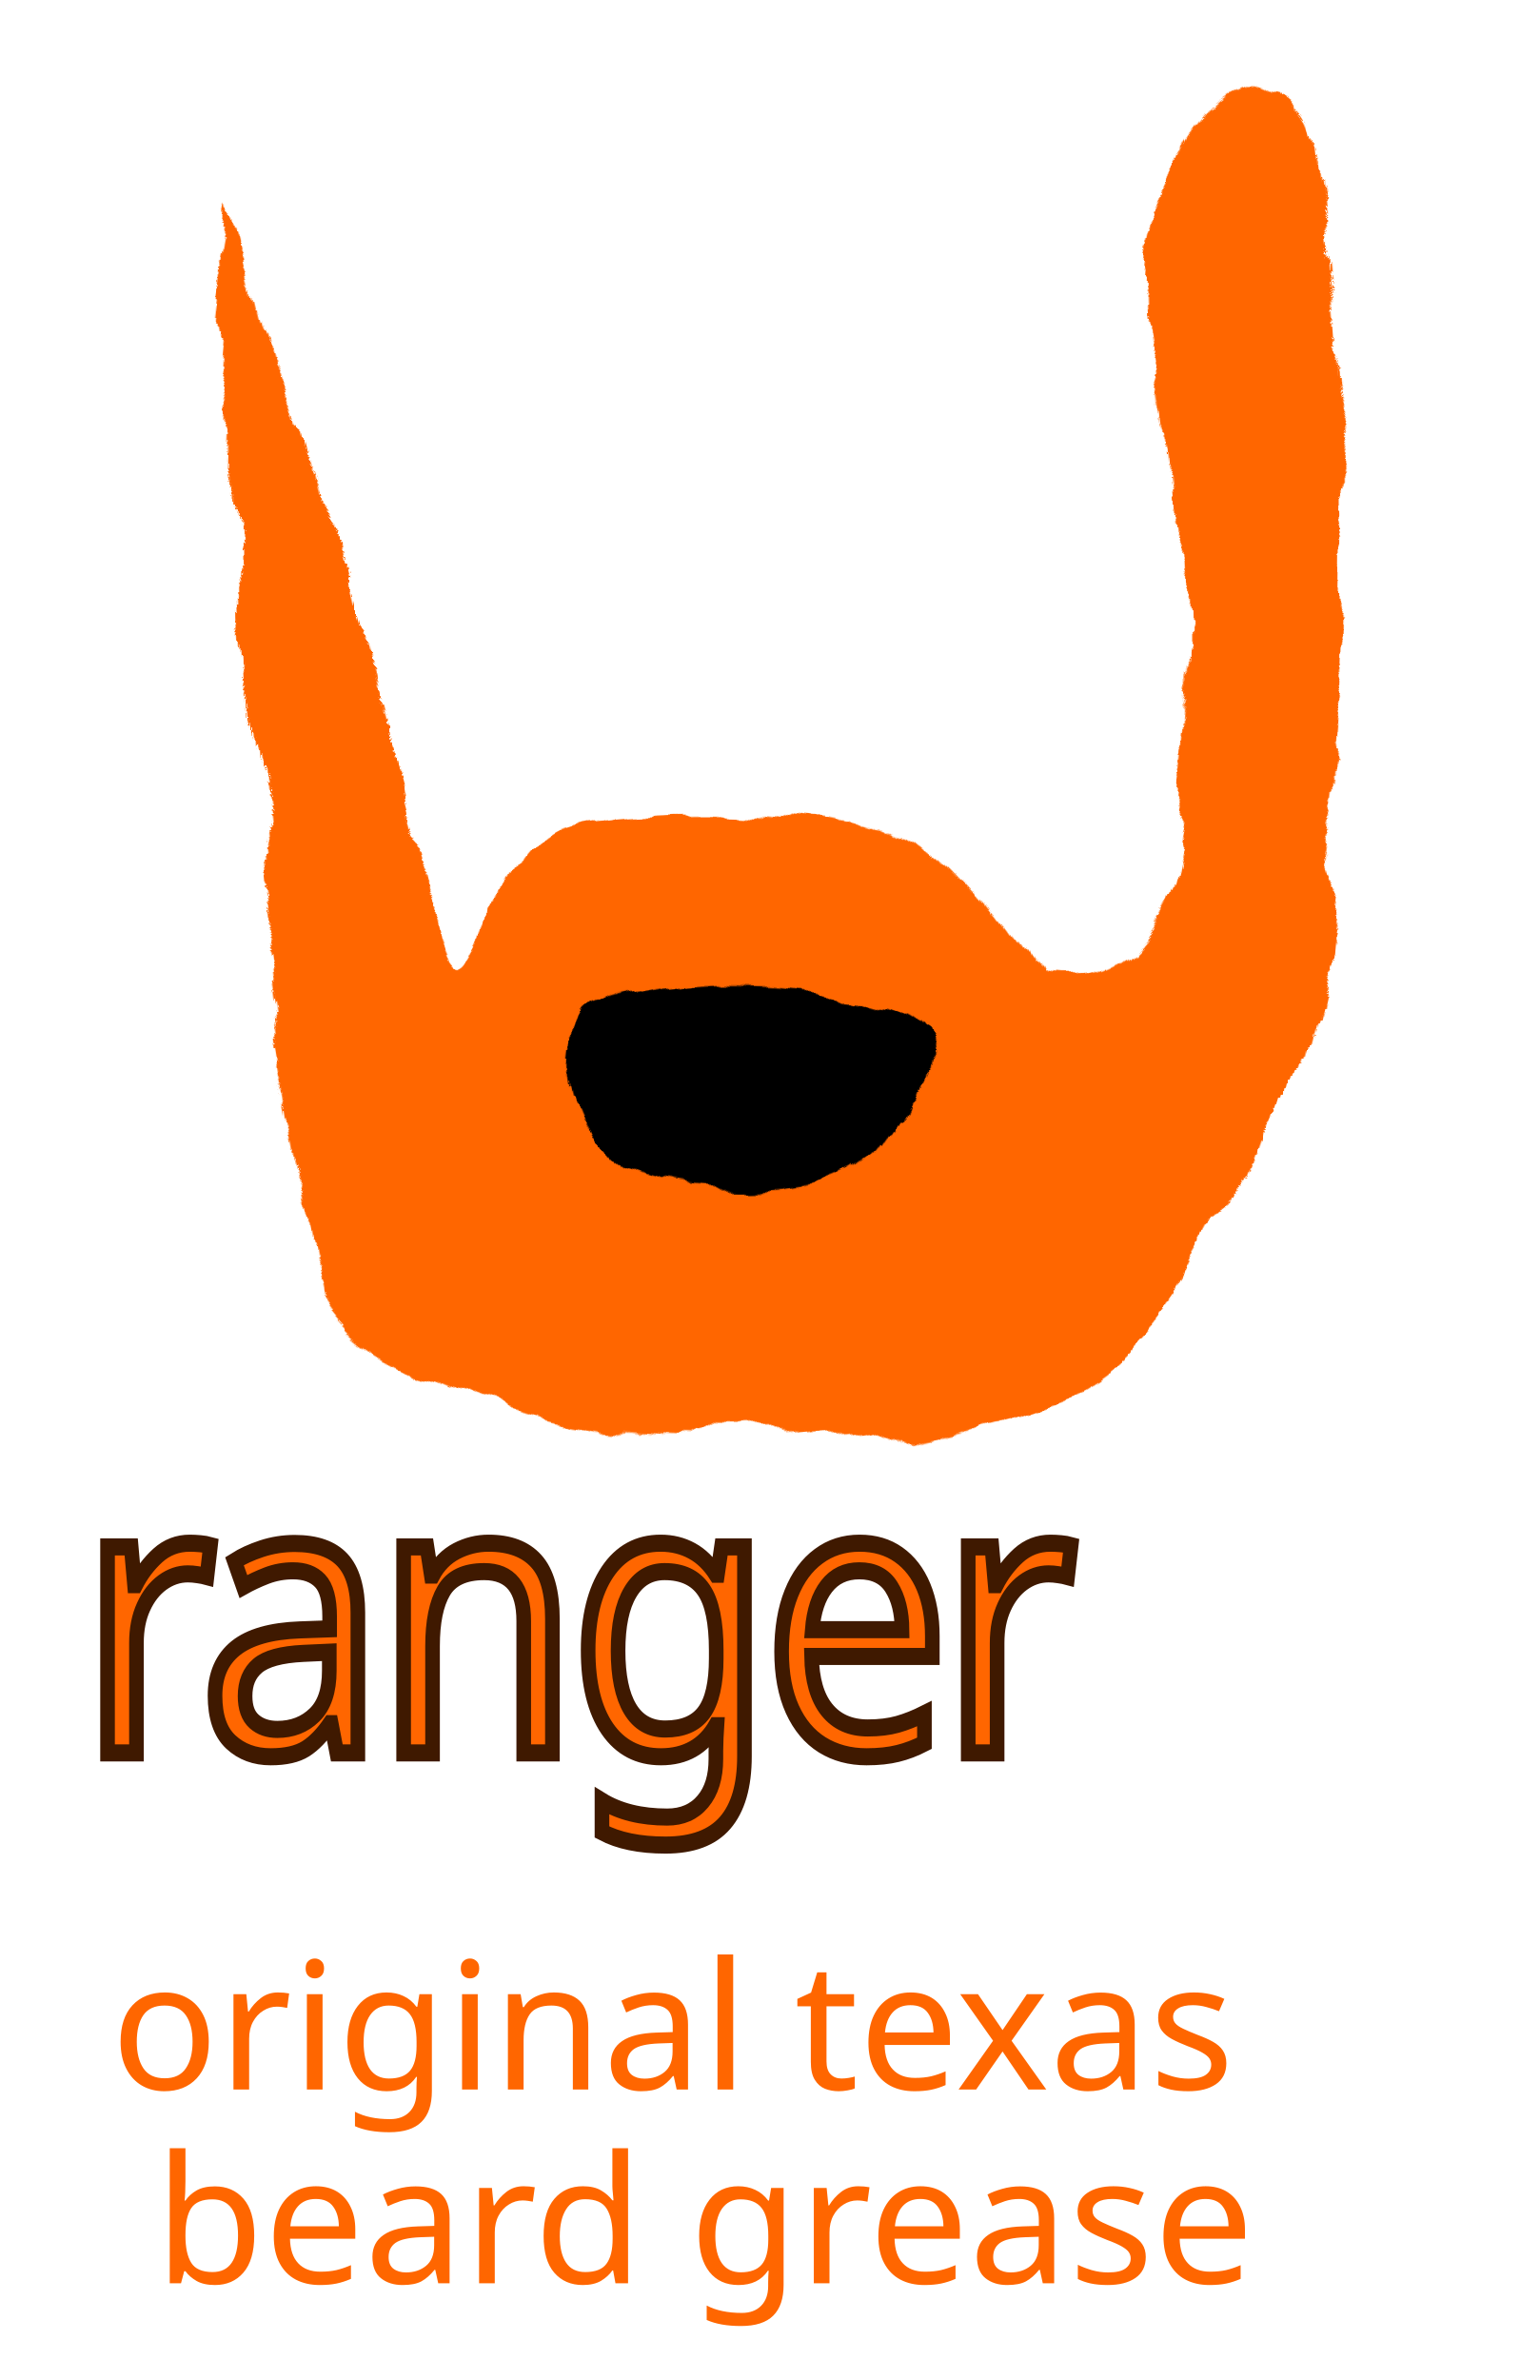
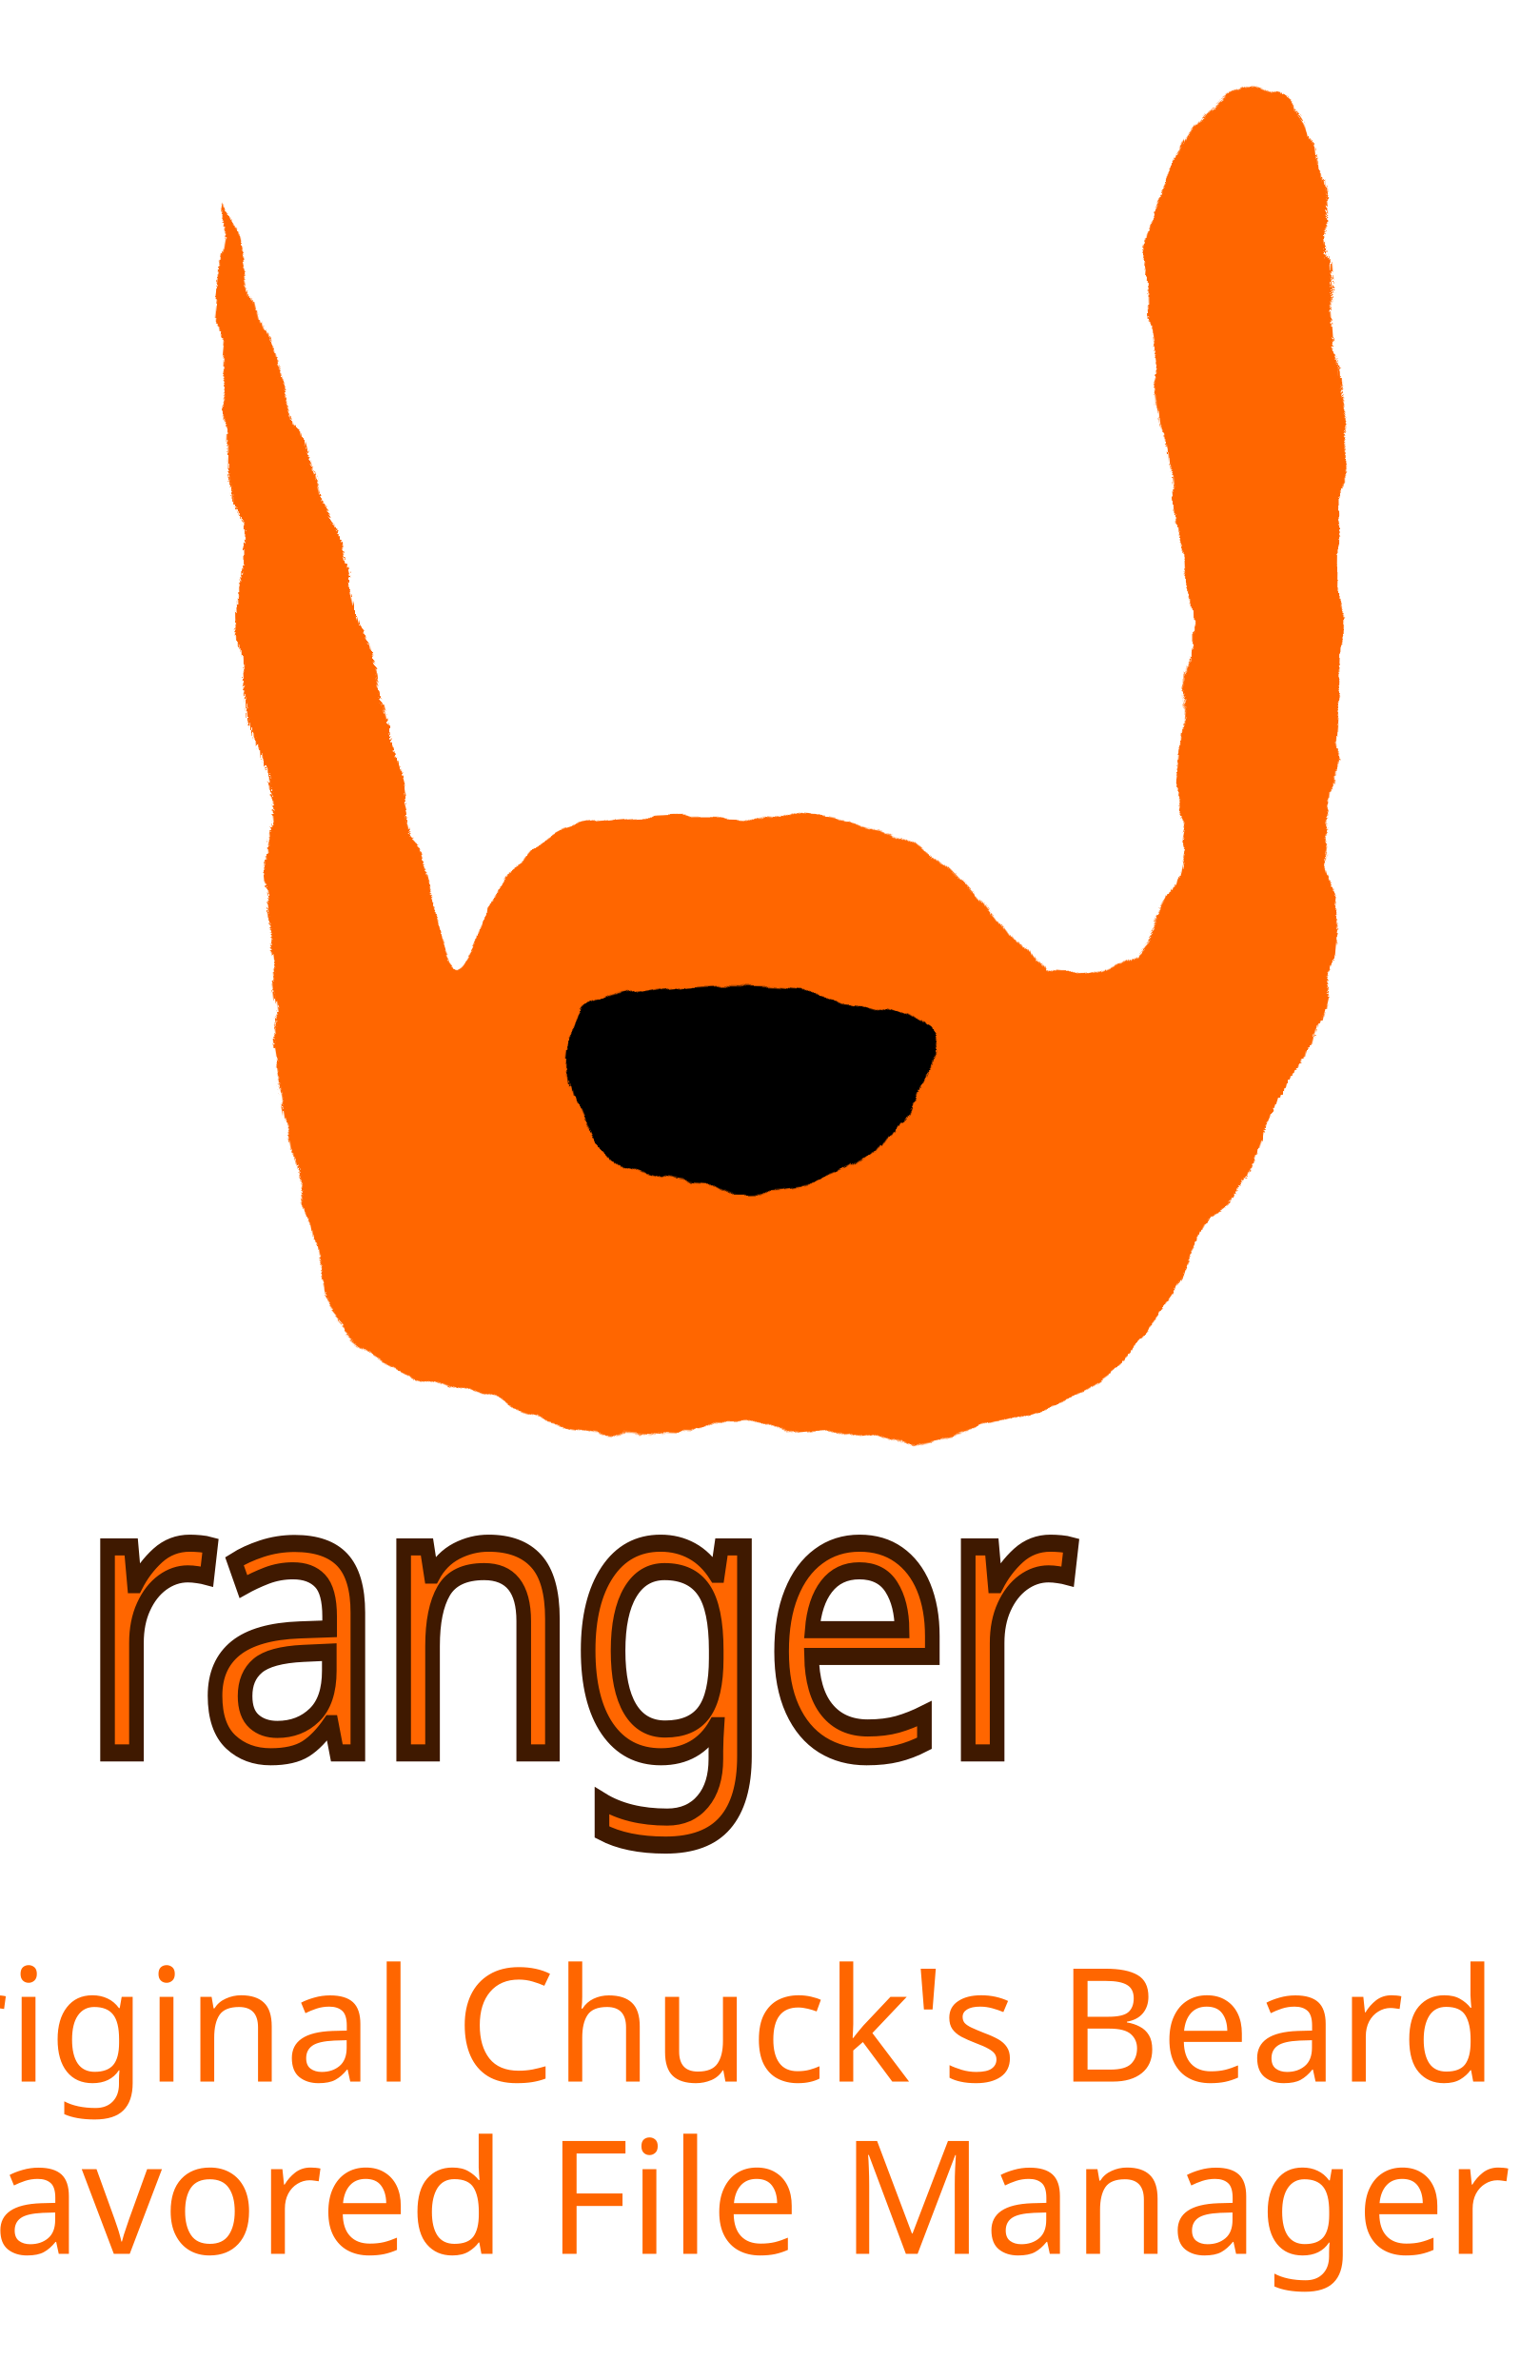
<svg xmlns="http://www.w3.org/2000/svg" width="5.5cm" height="8.5cm" viewBox="0 0 194.882 301.181" id="svg2" version="1.1" style="enable-background:new">
  <defs id="defs4">
    <filter style="color-interpolation-filters:sRGB" id="filter4343">
      <feBlend mode="multiply" in2="BackgroundImage" id="feBlend4345" />
    </filter>
    <filter height="1.4" y="-0.2" width="1.4" x="-0.2" style="color-interpolation-filters:sRGB" id="filter5608">
      <feTurbulence baseFrequency="0.05" numOctaves="7" type="fractalNoise" result="result91" id="feTurbulence5610" />
      <feDisplacementMap scale="6" result="result5" xChannelSelector="R" in="SourceGraphic" in2="result91" id="feDisplacementMap5612" yChannelSelector="A" />
      <feComposite in="SourceGraphic" operator="atop" in2="result5" id="feComposite5614" />
    </filter>
    <filter y="-0.2" height="1.4" style="color-interpolation-filters:sRGB" id="filter6350">
      <feMorphology radius="1" operator="dilate" result="result8" in="SourceGraphic" id="feMorphology6352" />
      <feComposite in2="result8" result="result10" in="SourceGraphic" operator="arithmetic" k1="0.5" k3="0.5" id="feComposite6354" k2="0" k4="0" />
      <feTurbulence result="result11" type="fractalNoise" numOctaves="3" baseFrequency="0.046" id="feTurbulence6356" />
      <feDisplacementMap result="result12" in2="result11" in="result10" xChannelSelector="R" scale="5" id="feDisplacementMap6358" yChannelSelector="A" />
      <feComposite operator="arithmetic" result="result13" in="SourceGraphic" in2="result12" k1="0.25" k2="0.25" k3="0.75" id="feComposite6360" k4="0" />
    </filter>
  </defs>
  <g id="layer1" transform="translate(0,-751.1811)" style="filter:url(#filter4343)">
    <text xml:space="preserve" style="font-style:normal;font-variant:normal;font-weight:normal;font-stretch:normal;font-size:23.157px;line-height:125%;font-family:Ultra;-inkscape-font-specification:Ultra;text-align:start;letter-spacing:0px;word-spacing:0px;writing-mode:lr-tb;text-anchor:start;fill:#ff6600;fill-opacity:1;stroke:#3f1900;stroke-width:2;stroke-linecap:butt;stroke-linejoin:miter;stroke-miterlimit:4;stroke-dasharray:none;stroke-opacity:1" x="10.88" y="900.586" id="text4325" transform="scale(0.9255716,1.080413)">
      <tspan id="tspan4327" x="10.88" y="900.586" style="font-style:normal;font-variant:normal;font-weight:normal;font-stretch:normal;font-size:45px;line-height:125%;font-family:Ultra;-inkscape-font-specification:Ultra;letter-spacing:-1.22px;stroke:#3f1900;stroke-width:2;stroke-miterlimit:4;stroke-dasharray:none;stroke-opacity:1">ranger</tspan>
    </text>
    <g id="g6383" transform="matrix(2.647718,0,0,2.709376,10.6905,-1903.546)">
      <path id="path4321" d="m 59.114,985.642 c 5.211,45.537 -7.382,57.024 -11.97,58.729 -20.087,7.465 -33.876,-0.436 -36.14,-4.801 -1.337,-6.723 -6.943,-34.165 -3.154,-49.823 0,0 6.887,29.107 9.114,34.843 1.589,4.092 1.972,-5.202 6.265,-6.394 2.759,-0.767 11.526,-0.98 15.292,0.468 3.42,1.315 6.398,6.8 6.398,6.8 0,0 11.707,3.808 6.422,-31.119 -1.193,-7.887 7.135,-14.277 7.773,-8.704 z" style="color:#000000;clip-rule:nonzero;display:inline;overflow:visible;visibility:visible;opacity:1;isolation:auto;mix-blend-mode:normal;color-interpolation:sRGB;color-interpolation-filters:linearRGB;solid-color:#000000;solid-opacity:1;fill:#ff6600;fill-opacity:1;fill-rule:nonzero;stroke:none;stroke-width:3;stroke-linecap:butt;stroke-linejoin:miter;stroke-miterlimit:4;stroke-dasharray:none;stroke-dashoffset:0;stroke-opacity:1;filter:url(#filter5608);color-rendering:auto;image-rendering:auto;shape-rendering:auto;text-rendering:auto;enable-background:accumulate" />
      <path id="path4341" d="m 26.395,1035.081 c 2.9,1.674 9.385,1.62 11.402,-0.144 2.017,-1.764 4.103,-6.748 1.518,-8.014 -5.315,-2.119 -14.142,-0.554 -14.863,0.529 -1.886,2.832 -0.05,6.327 1.942,7.63 z" style="color:#000000;clip-rule:nonzero;display:inline;overflow:visible;visibility:visible;opacity:1;isolation:auto;mix-blend-mode:normal;color-interpolation:sRGB;color-interpolation-filters:linearRGB;solid-color:#000000;solid-opacity:1;fill:#000000;fill-opacity:1;fill-rule:nonzero;stroke:none;stroke-width:3;stroke-linecap:butt;stroke-linejoin:miter;stroke-miterlimit:4;stroke-dasharray:none;stroke-dashoffset:0;stroke-opacity:1;filter:url(#filter5608);color-rendering:auto;image-rendering:auto;shape-rendering:auto;text-rendering:auto;enable-background:accumulate" />
    </g>
-     <text xml:space="preserve" style="font-style:normal;font-variant:normal;font-weight:normal;font-stretch:normal;font-size:15.472px;line-height:109%;font-family:'Chica Mono';-inkscape-font-specification:'Chica Mono';text-align:start;letter-spacing:0px;word-spacing:0px;writing-mode:lr-tb;text-anchor:start;fill:#ff6600;fill-opacity:1;stroke:none;stroke-width:1px;stroke-linecap:butt;stroke-linejoin:miter;stroke-opacity:1" x="99.21" y="1015.599" id="text6409">
-       <tspan x="99.21" y="1015.599" style="font-style:normal;font-variant:normal;font-weight:normal;font-stretch:normal;font-size:22.5px;line-height:109%;font-family:Piedra;-inkscape-font-specification:Piedra;text-align:center;letter-spacing:0px;text-anchor:middle" id="tspan6599">original texas</tspan>
-       <tspan x="99.21" y="1040.124" style="font-style:normal;font-variant:normal;font-weight:normal;font-stretch:normal;font-size:22.5px;line-height:109%;font-family:Piedra;-inkscape-font-specification:Piedra;text-align:center;letter-spacing:0px;text-anchor:middle" id="tspan6603">beard grease</tspan>
+     <text xml:space="preserve" style="font-style:normal;font-variant:normal;font-weight:normal;font-stretch:normal;font-size:15.472px;line-height:109%;font-family:'Chica Mono';-inkscape-font-specification:'Chica Mono';text-align:start;letter-spacing:0px;word-spacing:0px;writing-mode:lr-tb;text-anchor:start;fill:#ff6600;fill-opacity:1;stroke:none;stroke-width:1px;stroke-linecap:butt;stroke-linejoin:miter;stroke-opacity:1" x="97.45" y="1014.599" id="text6409">
+       <tspan x="97.45" y="1014.599" style="font-style:normal;font-variant:normal;font-weight:normal;font-stretch:normal;font-size:20px;line-height:109%;font-family:Piedra;-inkscape-font-specification:Piedra;text-align:center;letter-spacing:0px;text-anchor:middle" id="tspan6599">Original Chuck's Beard</tspan>
+       <tspan x="97.45" y="1036.399" style="font-style:normal;font-variant:normal;font-weight:normal;font-stretch:normal;font-size:20px;line-height:109%;font-family:Piedra;-inkscape-font-specification:Piedra;text-align:center;letter-spacing:0px;text-anchor:middle" id="tspan6603">Flavored File Manager</tspan>
    </text>
  </g>
</svg>
